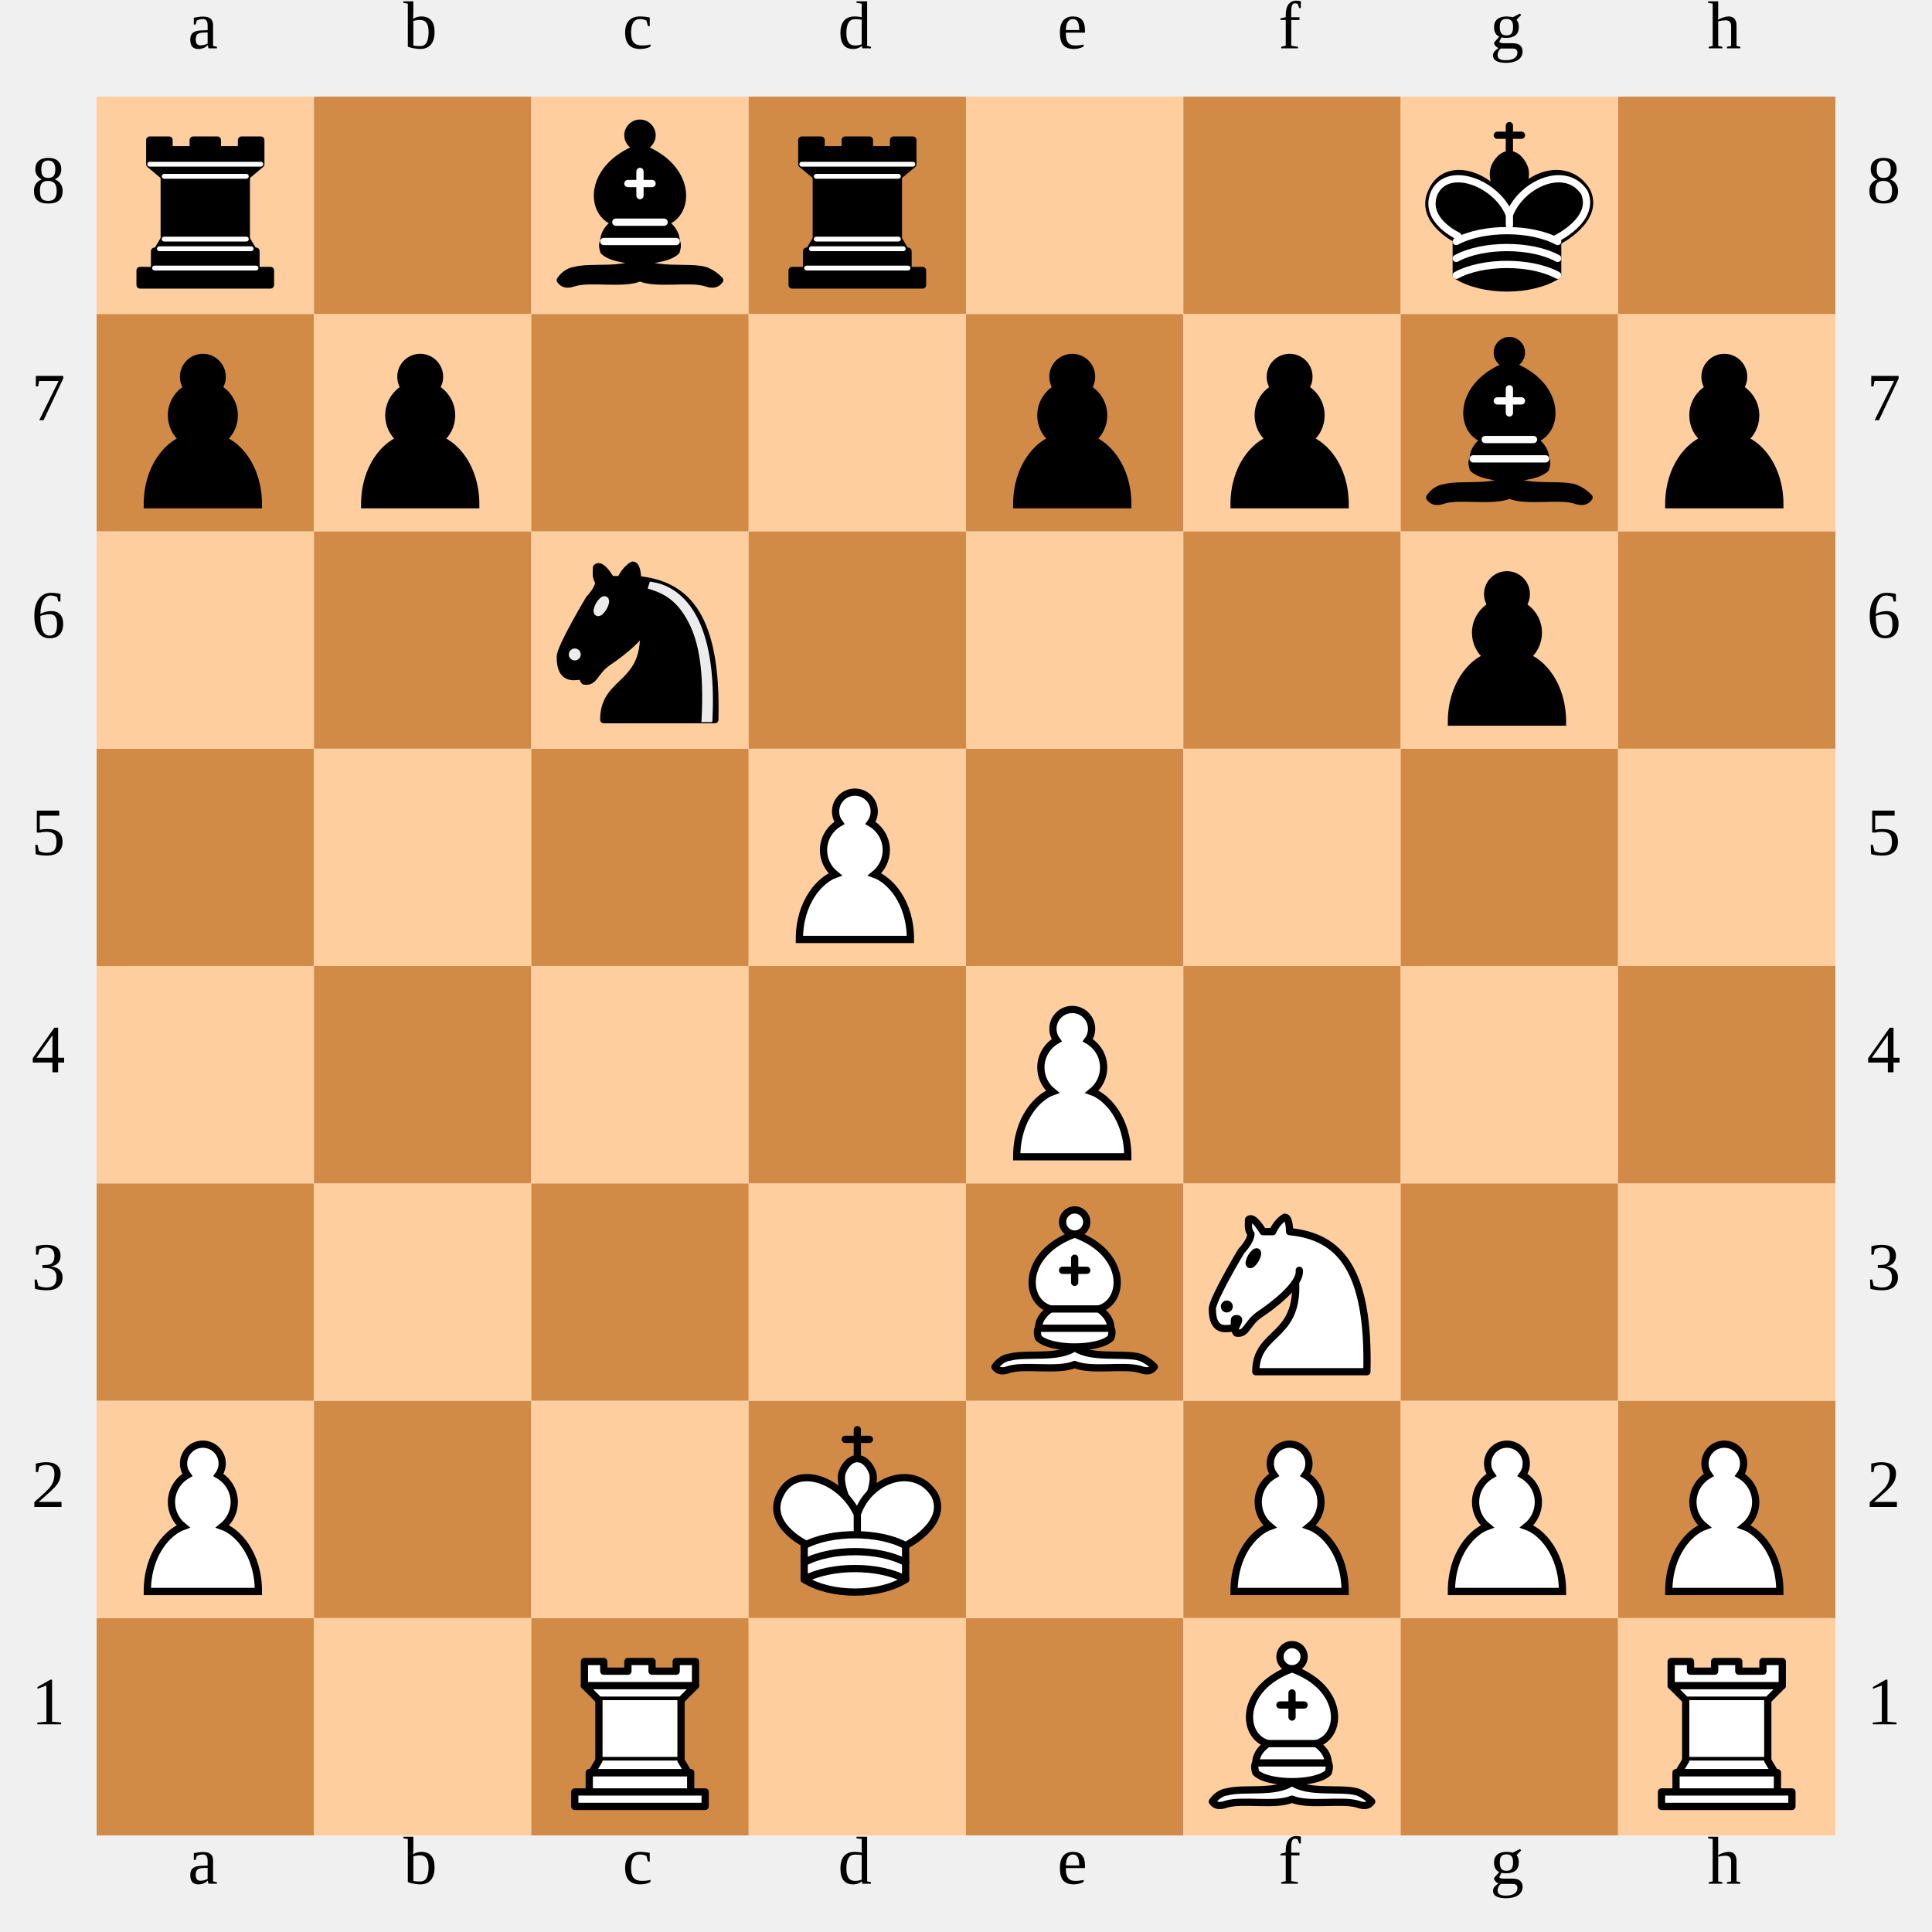
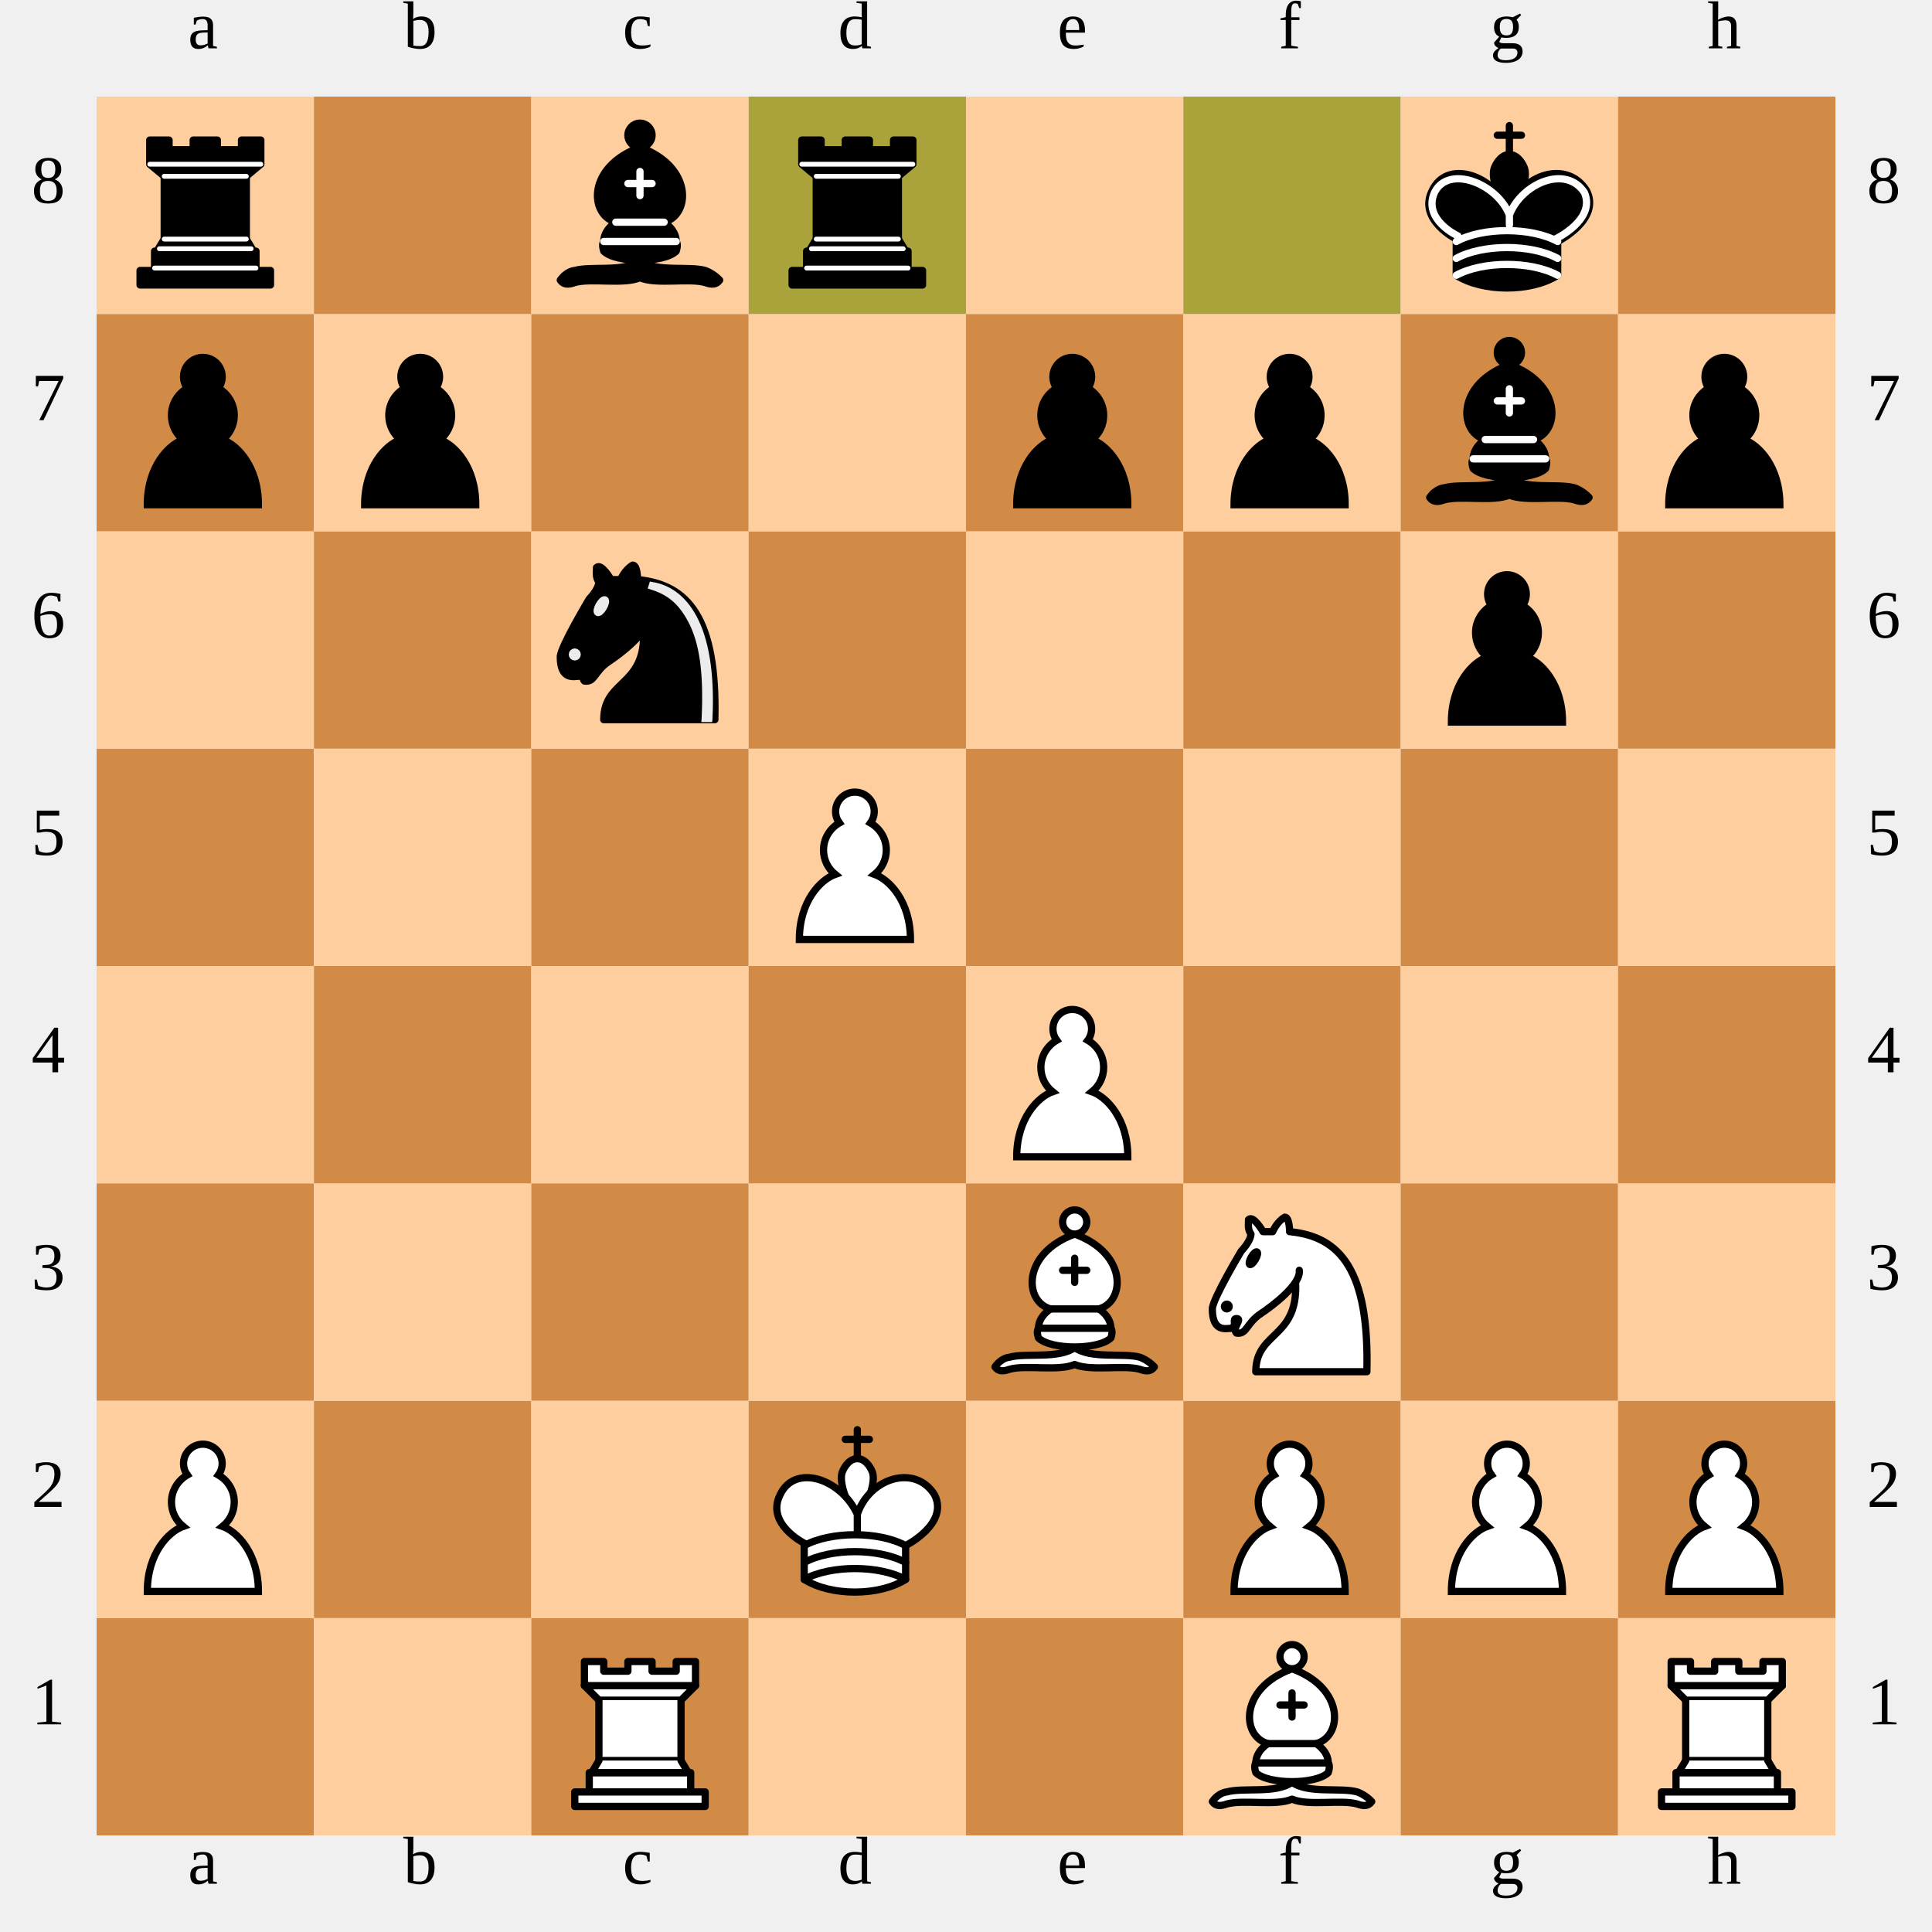
<svg xmlns="http://www.w3.org/2000/svg" xmlns:xlink="http://www.w3.org/1999/xlink" height="400" version="1.1" viewBox="0 0 400 400" width="400">
  <defs>
    <g class="white pawn" id="white-pawn">
      <path d="M22 9c-2.21 0-4 1.79-4 4 0 .89.29 1.71.78 2.38-1.95 1.12-3.28 3.21-3.28 5.62 0 2.03.94 3.84 2.41 5.03-3 1.06-7.41 5.55-7.41 13.47h23c0-7.92-4.41-12.41-7.41-13.47 1.47-1.19 2.41-3 2.41-5.03 0-2.41-1.33-4.5-3.28-5.62.49-.67.78-1.49.78-2.38 0-2.21-1.79-4-4-4z" fill="#fff" stroke="#000" stroke-linecap="round" stroke-width="1.5" />
    </g>
    <g class="white knight" fill="none" fill-rule="evenodd" id="white-knight" stroke="#000" stroke-linecap="round" stroke-linejoin="round" stroke-width="1.5">
      <path d="M 22,10 C 32.5,11 38.5,18 38,39 L 15,39 C 15,30 25,32.5 23,18" style="fill:#ffffff; stroke:#000000;" />
      <path d="M 24,18 C 24.38,20.91 18.45,25.37 16,27 C 13,29 13.18,31.34 11,31 C 9.958,30.06 12.41,27.96 11,28 C 10,28 11.19,29.23 10,30 C 9,30 5.997,31 6,26 C 6,24 12,14 12,14 C 12,14 13.89,12.1 14,10.5 C 13.27,9.506 13.5,8.5 13.5,7.5 C 14.5,6.5 16.5,10 16.5,10 L 18.5,10 C 18.5,10 19.28,8.008 21,7 C 22,7 22,10 22,10" style="fill:#ffffff; stroke:#000000;" />
      <path d="M 9.5 25.5 A 0.5 0.5 0 1 1 8.5,25.5 A 0.5 0.5 0 1 1 9.5 25.5 z" style="fill:#000000; stroke:#000000;" />
      <path d="M 15 15.5 A 0.5 1.5 0 1 1 14,15.5 A 0.5 1.5 0 1 1 15 15.5 z" style="fill:#000000; stroke:#000000;" transform="matrix(0.866,0.5,-0.5,0.866,9.693,-5.173)" />
    </g>
    <g class="white bishop" fill="none" fill-rule="evenodd" id="white-bishop" stroke="#000" stroke-linecap="round" stroke-linejoin="round" stroke-width="1.5">
      <g fill="#fff" stroke-linecap="butt">
        <path d="M9 36c3.39-.97 10.11.43 13.5-2 3.39 2.43 10.11 1.03 13.5 2 0 0 1.65.54 3 2-.68.97-1.65.99-3 .5-3.39-.97-10.11.46-13.5-1-3.39 1.46-10.11.03-13.5 1-1.354.49-2.323.47-3-.5 1.354-1.94 3-2 3-2zM15 32c2.5 2.5 12.5 2.5 15 0 .5-1.5 0-2 0-2 0-2.5-2.5-4-2.5-4 5.5-1.5 6-11.5-5-15.5-11 4-10.5 14-5 15.5 0 0-2.5 1.5-2.5 4 0 0-.5.5 0 2zM25 8a2.5 2.5 0 1 1-5 0 2.5 2.5 0 1 1 5 0z" />
      </g>
      <path d="M17.5 26h10M15 30h15m-7.5-14.5v5M20 18h5" stroke-linejoin="miter" />
    </g>
    <g class="white rook" fill="#fff" fill-rule="evenodd" id="white-rook" stroke="#000" stroke-linecap="round" stroke-linejoin="round" stroke-width="1.5">
      <path d="M9 39h27v-3H9v3zM12 36v-4h21v4H12zM11 14V9h4v2h5V9h5v2h5V9h4v5" stroke-linecap="butt" />
      <path d="M34 14l-3 3H14l-3-3" />
      <path d="M31 17v12.5H14V17" stroke-linecap="butt" stroke-linejoin="miter" />
      <path d="M31 29.5l1.5 2.5h-20l1.5-2.5" />
      <path d="M11 14h23" fill="none" stroke-linejoin="miter" />
    </g>
    <g class="white king" fill="none" fill-rule="evenodd" id="white-king" stroke="#000" stroke-linecap="round" stroke-linejoin="round" stroke-width="1.5">
      <path d="M22.5 11.63V6M20 8h5" stroke-linejoin="miter" />
      <path d="M22.5 25s4.5-7.5 3-10.5c0 0-1-2.5-3-2.5s-3 2.5-3 2.5c-1.5 3 3 10.5 3 10.5" fill="#fff" stroke-linecap="butt" stroke-linejoin="miter" />
      <path d="M11.5 37c5.5 3.5 15.5 3.5 21 0v-7s9-4.5 6-10.5c-4-6.5-13.5-3.5-16 4V27v-3.5c-3.5-7.5-13-10.5-16-4-3 6 5 10 5 10V37z" fill="#fff" />
      <path d="M11.5 30c5.5-3 15.5-3 21 0m-21 3.5c5.5-3 15.5-3 21 0m-21 3.5c5.5-3 15.5-3 21 0" />
    </g>
    <g class="black pawn" id="black-pawn">
      <path d="M22 9c-2.21 0-4 1.79-4 4 0 .89.29 1.71.78 2.38-1.95 1.12-3.28 3.21-3.28 5.62 0 2.03.94 3.84 2.41 5.03-3 1.06-7.41 5.55-7.41 13.47h23c0-7.92-4.41-12.41-7.41-13.47 1.47-1.19 2.41-3 2.41-5.03 0-2.41-1.33-4.5-3.28-5.62.49-.67.78-1.49.78-2.38 0-2.21-1.79-4-4-4z" stroke="#000" stroke-linecap="round" stroke-width="1.5" />
    </g>
    <g class="black knight" fill="none" fill-rule="evenodd" id="black-knight" stroke="#000" stroke-linecap="round" stroke-linejoin="round" stroke-width="1.5">
      <path d="M 22,10 C 32.5,11 38.5,18 38,39 L 15,39 C 15,30 25,32.5 23,18" style="fill:#000000; stroke:#000000;" />
      <path d="M 24,18 C 24.38,20.91 18.45,25.37 16,27 C 13,29 13.18,31.34 11,31 C 9.958,30.06 12.41,27.96 11,28 C 10,28 11.19,29.23 10,30 C 9,30 5.997,31 6,26 C 6,24 12,14 12,14 C 12,14 13.89,12.1 14,10.5 C 13.27,9.506 13.5,8.5 13.5,7.5 C 14.5,6.5 16.5,10 16.5,10 L 18.5,10 C 18.5,10 19.28,8.008 21,7 C 22,7 22,10 22,10" style="fill:#000000; stroke:#000000;" />
      <path d="M 9.5 25.5 A 0.5 0.5 0 1 1 8.5,25.5 A 0.5 0.5 0 1 1 9.5 25.5 z" style="fill:#ececec; stroke:#ececec;" />
      <path d="M 15 15.5 A 0.5 1.5 0 1 1 14,15.5 A 0.5 1.5 0 1 1 15 15.5 z" style="fill:#ececec; stroke:#ececec;" transform="matrix(0.866,0.5,-0.5,0.866,9.693,-5.173)" />
      <path d="M 24.55,10.4 L 24.1,11.85 L 24.6,12 C 27.75,13 30.25,14.49 32.5,18.75 C 34.75,23.01 35.75,29.06 35.25,39 L 35.2,39.5 L 37.45,39.5 L 37.5,39 C 38,28.94 36.62,22.15 34.25,17.66 C 31.88,13.17 28.46,11.02 25.06,10.5 L 24.55,10.4 z " style="fill:#ececec; stroke:none;" />
    </g>
    <g class="black bishop" fill="none" fill-rule="evenodd" id="black-bishop" stroke="#000" stroke-linecap="round" stroke-linejoin="round" stroke-width="1.5">
      <path d="M9 36c3.39-.97 10.11.43 13.5-2 3.39 2.43 10.11 1.03 13.5 2 0 0 1.65.54 3 2-.68.97-1.65.99-3 .5-3.39-.97-10.11.46-13.5-1-3.39 1.46-10.11.03-13.5 1-1.354.49-2.323.47-3-.5 1.354-1.94 3-2 3-2zm6-4c2.5 2.5 12.5 2.5 15 0 .5-1.5 0-2 0-2 0-2.5-2.5-4-2.5-4 5.5-1.5 6-11.5-5-15.5-11 4-10.5 14-5 15.5 0 0-2.5 1.5-2.5 4 0 0-.5.5 0 2zM25 8a2.5 2.5 0 1 1-5 0 2.5 2.5 0 1 1 5 0z" fill="#000" stroke-linecap="butt" />
      <path d="M17.5 26h10M15 30h15m-7.5-14.5v5M20 18h5" stroke="#fff" stroke-linejoin="miter" />
    </g>
    <g class="black rook" fill="#000" fill-rule="evenodd" id="black-rook" stroke="#000" stroke-linecap="round" stroke-linejoin="round" stroke-width="1.5">
      <path d="M9 39h27v-3H9v3zM12.5 32l1.5-2.5h17l1.5 2.5h-20zM12 36v-4h21v4H12z" stroke-linecap="butt" />
      <path d="M14 29.5v-13h17v13H14z" stroke-linecap="butt" stroke-linejoin="miter" />
      <path d="M14 16.5L11 14h23l-3 2.5H14zM11 14V9h4v2h5V9h5v2h5V9h4v5H11z" stroke-linecap="butt" />
      <path d="M12 35.5h21M13 31.5h19M14 29.5h17M14 16.5h17M11 14h23" fill="none" stroke="#fff" stroke-linejoin="miter" stroke-width="1" />
    </g>
    <g class="black king" fill="none" fill-rule="evenodd" id="black-king" stroke="#000" stroke-linecap="round" stroke-linejoin="round" stroke-width="1.5">
      <path d="M22.5 11.63V6" stroke-linejoin="miter" />
      <path d="M22.5 25s4.5-7.5 3-10.5c0 0-1-2.5-3-2.5s-3 2.5-3 2.5c-1.5 3 3 10.5 3 10.5" fill="#000" stroke-linecap="butt" stroke-linejoin="miter" />
      <path d="M11.5 37c5.5 3.5 15.5 3.5 21 0v-7s9-4.5 6-10.5c-4-6.5-13.5-3.5-16 4V27v-3.5c-3.5-7.5-13-10.5-16-4-3 6 5 10 5 10V37z" fill="#000" />
      <path d="M20 8h5" stroke-linejoin="miter" />
      <path d="M32 29.5s8.5-4 6.03-9.65C34.15 14 25 18 22.5 24.5l.01 2.1-.01-2.1C20 18 9.906 14 6.997 19.85c-2.497 5.65 4.853 9 4.853 9M11.5 30c5.5-3 15.5-3 21 0m-21 3.5c5.5-3 15.5-3 21 0m-21 3.5c5.5-3 15.5-3 21 0" stroke="#fff" />
    </g>
  </defs>
  <rect class="square dark a1" fill="#d18b47" height="45" stroke="none" width="45" x="20" y="335" />
  <rect class="square light b1" fill="#ffce9e" height="45" stroke="none" width="45" x="65" y="335" />
  <rect class="square dark c1" fill="#d18b47" height="45" stroke="none" width="45" x="110" y="335" />
  <use transform="translate(110, 335)" xlink:href="#white-rook" />
  <rect class="square light d1" fill="#ffce9e" height="45" stroke="none" width="45" x="155" y="335" />
  <rect class="square dark e1" fill="#d18b47" height="45" stroke="none" width="45" x="200" y="335" />
  <rect class="square light f1" fill="#ffce9e" height="45" stroke="none" width="45" x="245" y="335" />
  <use transform="translate(245, 335)" xlink:href="#white-bishop" />
  <rect class="square dark g1" fill="#d18b47" height="45" stroke="none" width="45" x="290" y="335" />
  <rect class="square light h1" fill="#ffce9e" height="45" stroke="none" width="45" x="335" y="335" />
  <use transform="translate(335, 335)" xlink:href="#white-rook" />
  <rect class="square light a2" fill="#ffce9e" height="45" stroke="none" width="45" x="20" y="290" />
  <use transform="translate(20, 290)" xlink:href="#white-pawn" />
  <rect class="square dark b2" fill="#d18b47" height="45" stroke="none" width="45" x="65" y="290" />
  <rect class="square light c2" fill="#ffce9e" height="45" stroke="none" width="45" x="110" y="290" />
  <rect class="square dark d2" fill="#d18b47" height="45" stroke="none" width="45" x="155" y="290" />
  <use transform="translate(155, 290)" xlink:href="#white-king" />
  <rect class="square light e2" fill="#ffce9e" height="45" stroke="none" width="45" x="200" y="290" />
  <rect class="square dark f2" fill="#d18b47" height="45" stroke="none" width="45" x="245" y="290" />
  <use transform="translate(245, 290)" xlink:href="#white-pawn" />
  <rect class="square light g2" fill="#ffce9e" height="45" stroke="none" width="45" x="290" y="290" />
  <use transform="translate(290, 290)" xlink:href="#white-pawn" />
  <rect class="square dark h2" fill="#d18b47" height="45" stroke="none" width="45" x="335" y="290" />
  <use transform="translate(335, 290)" xlink:href="#white-pawn" />
  <rect class="square dark a3" fill="#d18b47" height="45" stroke="none" width="45" x="20" y="245" />
  <rect class="square light b3" fill="#ffce9e" height="45" stroke="none" width="45" x="65" y="245" />
  <rect class="square dark c3" fill="#d18b47" height="45" stroke="none" width="45" x="110" y="245" />
  <rect class="square light d3" fill="#ffce9e" height="45" stroke="none" width="45" x="155" y="245" />
  <rect class="square dark e3" fill="#d18b47" height="45" stroke="none" width="45" x="200" y="245" />
  <use transform="translate(200, 245)" xlink:href="#white-bishop" />
  <rect class="square light f3" fill="#ffce9e" height="45" stroke="none" width="45" x="245" y="245" />
  <use transform="translate(245, 245)" xlink:href="#white-knight" />
  <rect class="square dark g3" fill="#d18b47" height="45" stroke="none" width="45" x="290" y="245" />
  <rect class="square light h3" fill="#ffce9e" height="45" stroke="none" width="45" x="335" y="245" />
  <rect class="square light a4" fill="#ffce9e" height="45" stroke="none" width="45" x="20" y="200" />
  <rect class="square dark b4" fill="#d18b47" height="45" stroke="none" width="45" x="65" y="200" />
  <rect class="square light c4" fill="#ffce9e" height="45" stroke="none" width="45" x="110" y="200" />
  <rect class="square dark d4" fill="#d18b47" height="45" stroke="none" width="45" x="155" y="200" />
  <rect class="square light e4" fill="#ffce9e" height="45" stroke="none" width="45" x="200" y="200" />
  <use transform="translate(200, 200)" xlink:href="#white-pawn" />
  <rect class="square dark f4" fill="#d18b47" height="45" stroke="none" width="45" x="245" y="200" />
  <rect class="square light g4" fill="#ffce9e" height="45" stroke="none" width="45" x="290" y="200" />
  <rect class="square dark h4" fill="#d18b47" height="45" stroke="none" width="45" x="335" y="200" />
  <rect class="square dark a5" fill="#d18b47" height="45" stroke="none" width="45" x="20" y="155" />
  <rect class="square light b5" fill="#ffce9e" height="45" stroke="none" width="45" x="65" y="155" />
  <rect class="square dark c5" fill="#d18b47" height="45" stroke="none" width="45" x="110" y="155" />
  <rect class="square light d5" fill="#ffce9e" height="45" stroke="none" width="45" x="155" y="155" />
  <use transform="translate(155, 155)" xlink:href="#white-pawn" />
  <rect class="square dark e5" fill="#d18b47" height="45" stroke="none" width="45" x="200" y="155" />
  <rect class="square light f5" fill="#ffce9e" height="45" stroke="none" width="45" x="245" y="155" />
  <rect class="square dark g5" fill="#d18b47" height="45" stroke="none" width="45" x="290" y="155" />
  <rect class="square light h5" fill="#ffce9e" height="45" stroke="none" width="45" x="335" y="155" />
  <rect class="square light a6" fill="#ffce9e" height="45" stroke="none" width="45" x="20" y="110" />
  <rect class="square dark b6" fill="#d18b47" height="45" stroke="none" width="45" x="65" y="110" />
  <rect class="square light c6" fill="#ffce9e" height="45" stroke="none" width="45" x="110" y="110" />
  <use transform="translate(110, 110)" xlink:href="#black-knight" />
  <rect class="square dark d6" fill="#d18b47" height="45" stroke="none" width="45" x="155" y="110" />
  <rect class="square light e6" fill="#ffce9e" height="45" stroke="none" width="45" x="200" y="110" />
  <rect class="square dark f6" fill="#d18b47" height="45" stroke="none" width="45" x="245" y="110" />
  <rect class="square light g6" fill="#ffce9e" height="45" stroke="none" width="45" x="290" y="110" />
  <use transform="translate(290, 110)" xlink:href="#black-pawn" />
  <rect class="square dark h6" fill="#d18b47" height="45" stroke="none" width="45" x="335" y="110" />
  <rect class="square dark a7" fill="#d18b47" height="45" stroke="none" width="45" x="20" y="65" />
  <use transform="translate(20, 65)" xlink:href="#black-pawn" />
  <rect class="square light b7" fill="#ffce9e" height="45" stroke="none" width="45" x="65" y="65" />
  <use transform="translate(65, 65)" xlink:href="#black-pawn" />
  <rect class="square dark c7" fill="#d18b47" height="45" stroke="none" width="45" x="110" y="65" />
  <rect class="square light d7" fill="#ffce9e" height="45" stroke="none" width="45" x="155" y="65" />
  <rect class="square dark e7" fill="#d18b47" height="45" stroke="none" width="45" x="200" y="65" />
  <use transform="translate(200, 65)" xlink:href="#black-pawn" />
  <rect class="square light f7" fill="#ffce9e" height="45" stroke="none" width="45" x="245" y="65" />
  <use transform="translate(245, 65)" xlink:href="#black-pawn" />
  <rect class="square dark g7" fill="#d18b47" height="45" stroke="none" width="45" x="290" y="65" />
  <use transform="translate(290, 65)" xlink:href="#black-bishop" />
  <rect class="square light h7" fill="#ffce9e" height="45" stroke="none" width="45" x="335" y="65" />
  <use transform="translate(335, 65)" xlink:href="#black-pawn" />
  <rect class="square light a8" fill="#ffce9e" height="45" stroke="none" width="45" x="20" y="20" />
  <use transform="translate(20, 20)" xlink:href="#black-rook" />
  <rect class="square dark b8" fill="#d18b47" height="45" stroke="none" width="45" x="65" y="20" />
  <rect class="square light c8" fill="#ffce9e" height="45" stroke="none" width="45" x="110" y="20" />
  <use transform="translate(110, 20)" xlink:href="#black-bishop" />
-   <rect class="square dark d8" fill="#d18b47" height="45" stroke="none" width="45" x="155" y="20" />
+   <rect class="square dark lastmove d8" fill="#aaa23b" height="45" stroke="none" width="45" x="155" y="20" />
  <use transform="translate(155, 20)" xlink:href="#black-rook" />
  <rect class="square light e8" fill="#ffce9e" height="45" stroke="none" width="45" x="200" y="20" />
-   <rect class="square dark f8" fill="#d18b47" height="45" stroke="none" width="45" x="245" y="20" />
+   <rect class="square dark lastmove f8" fill="#aaa23b" height="45" stroke="none" width="45" x="245" y="20" />
  <rect class="square light g8" fill="#ffce9e" height="45" stroke="none" width="45" x="290" y="20" />
  <use transform="translate(290, 20)" xlink:href="#black-king" />
  <rect class="square dark h8" fill="#d18b47" height="45" stroke="none" width="45" x="335" y="20" />
  <text alignment-baseline="middle" font-size="14" text-anchor="middle" x="42" y="10">a</text>
  <text alignment-baseline="middle" font-size="14" text-anchor="middle" x="42" y="390">a</text>
  <text alignment-baseline="middle" font-size="14" text-anchor="middle" x="87" y="10">b</text>
  <text alignment-baseline="middle" font-size="14" text-anchor="middle" x="87" y="390">b</text>
  <text alignment-baseline="middle" font-size="14" text-anchor="middle" x="132" y="10">c</text>
  <text alignment-baseline="middle" font-size="14" text-anchor="middle" x="132" y="390">c</text>
  <text alignment-baseline="middle" font-size="14" text-anchor="middle" x="177" y="10">d</text>
  <text alignment-baseline="middle" font-size="14" text-anchor="middle" x="177" y="390">d</text>
  <text alignment-baseline="middle" font-size="14" text-anchor="middle" x="222" y="10">e</text>
  <text alignment-baseline="middle" font-size="14" text-anchor="middle" x="222" y="390">e</text>
  <text alignment-baseline="middle" font-size="14" text-anchor="middle" x="267" y="10">f</text>
  <text alignment-baseline="middle" font-size="14" text-anchor="middle" x="267" y="390">f</text>
  <text alignment-baseline="middle" font-size="14" text-anchor="middle" x="312" y="10">g</text>
  <text alignment-baseline="middle" font-size="14" text-anchor="middle" x="312" y="390">g</text>
  <text alignment-baseline="middle" font-size="14" text-anchor="middle" x="357" y="10">h</text>
  <text alignment-baseline="middle" font-size="14" text-anchor="middle" x="357" y="390">h</text>
  <text alignment-baseline="middle" font-size="14" text-anchor="middle" x="10" y="357">1</text>
  <text alignment-baseline="middle" font-size="14" text-anchor="middle" x="390" y="357">1</text>
  <text alignment-baseline="middle" font-size="14" text-anchor="middle" x="10" y="312">2</text>
  <text alignment-baseline="middle" font-size="14" text-anchor="middle" x="390" y="312">2</text>
  <text alignment-baseline="middle" font-size="14" text-anchor="middle" x="10" y="267">3</text>
  <text alignment-baseline="middle" font-size="14" text-anchor="middle" x="390" y="267">3</text>
  <text alignment-baseline="middle" font-size="14" text-anchor="middle" x="10" y="222">4</text>
  <text alignment-baseline="middle" font-size="14" text-anchor="middle" x="390" y="222">4</text>
  <text alignment-baseline="middle" font-size="14" text-anchor="middle" x="10" y="177">5</text>
  <text alignment-baseline="middle" font-size="14" text-anchor="middle" x="390" y="177">5</text>
  <text alignment-baseline="middle" font-size="14" text-anchor="middle" x="10" y="132">6</text>
  <text alignment-baseline="middle" font-size="14" text-anchor="middle" x="390" y="132">6</text>
  <text alignment-baseline="middle" font-size="14" text-anchor="middle" x="10" y="87">7</text>
  <text alignment-baseline="middle" font-size="14" text-anchor="middle" x="390" y="87">7</text>
  <text alignment-baseline="middle" font-size="14" text-anchor="middle" x="10" y="42">8</text>
  <text alignment-baseline="middle" font-size="14" text-anchor="middle" x="390" y="42">8</text>
</svg>
